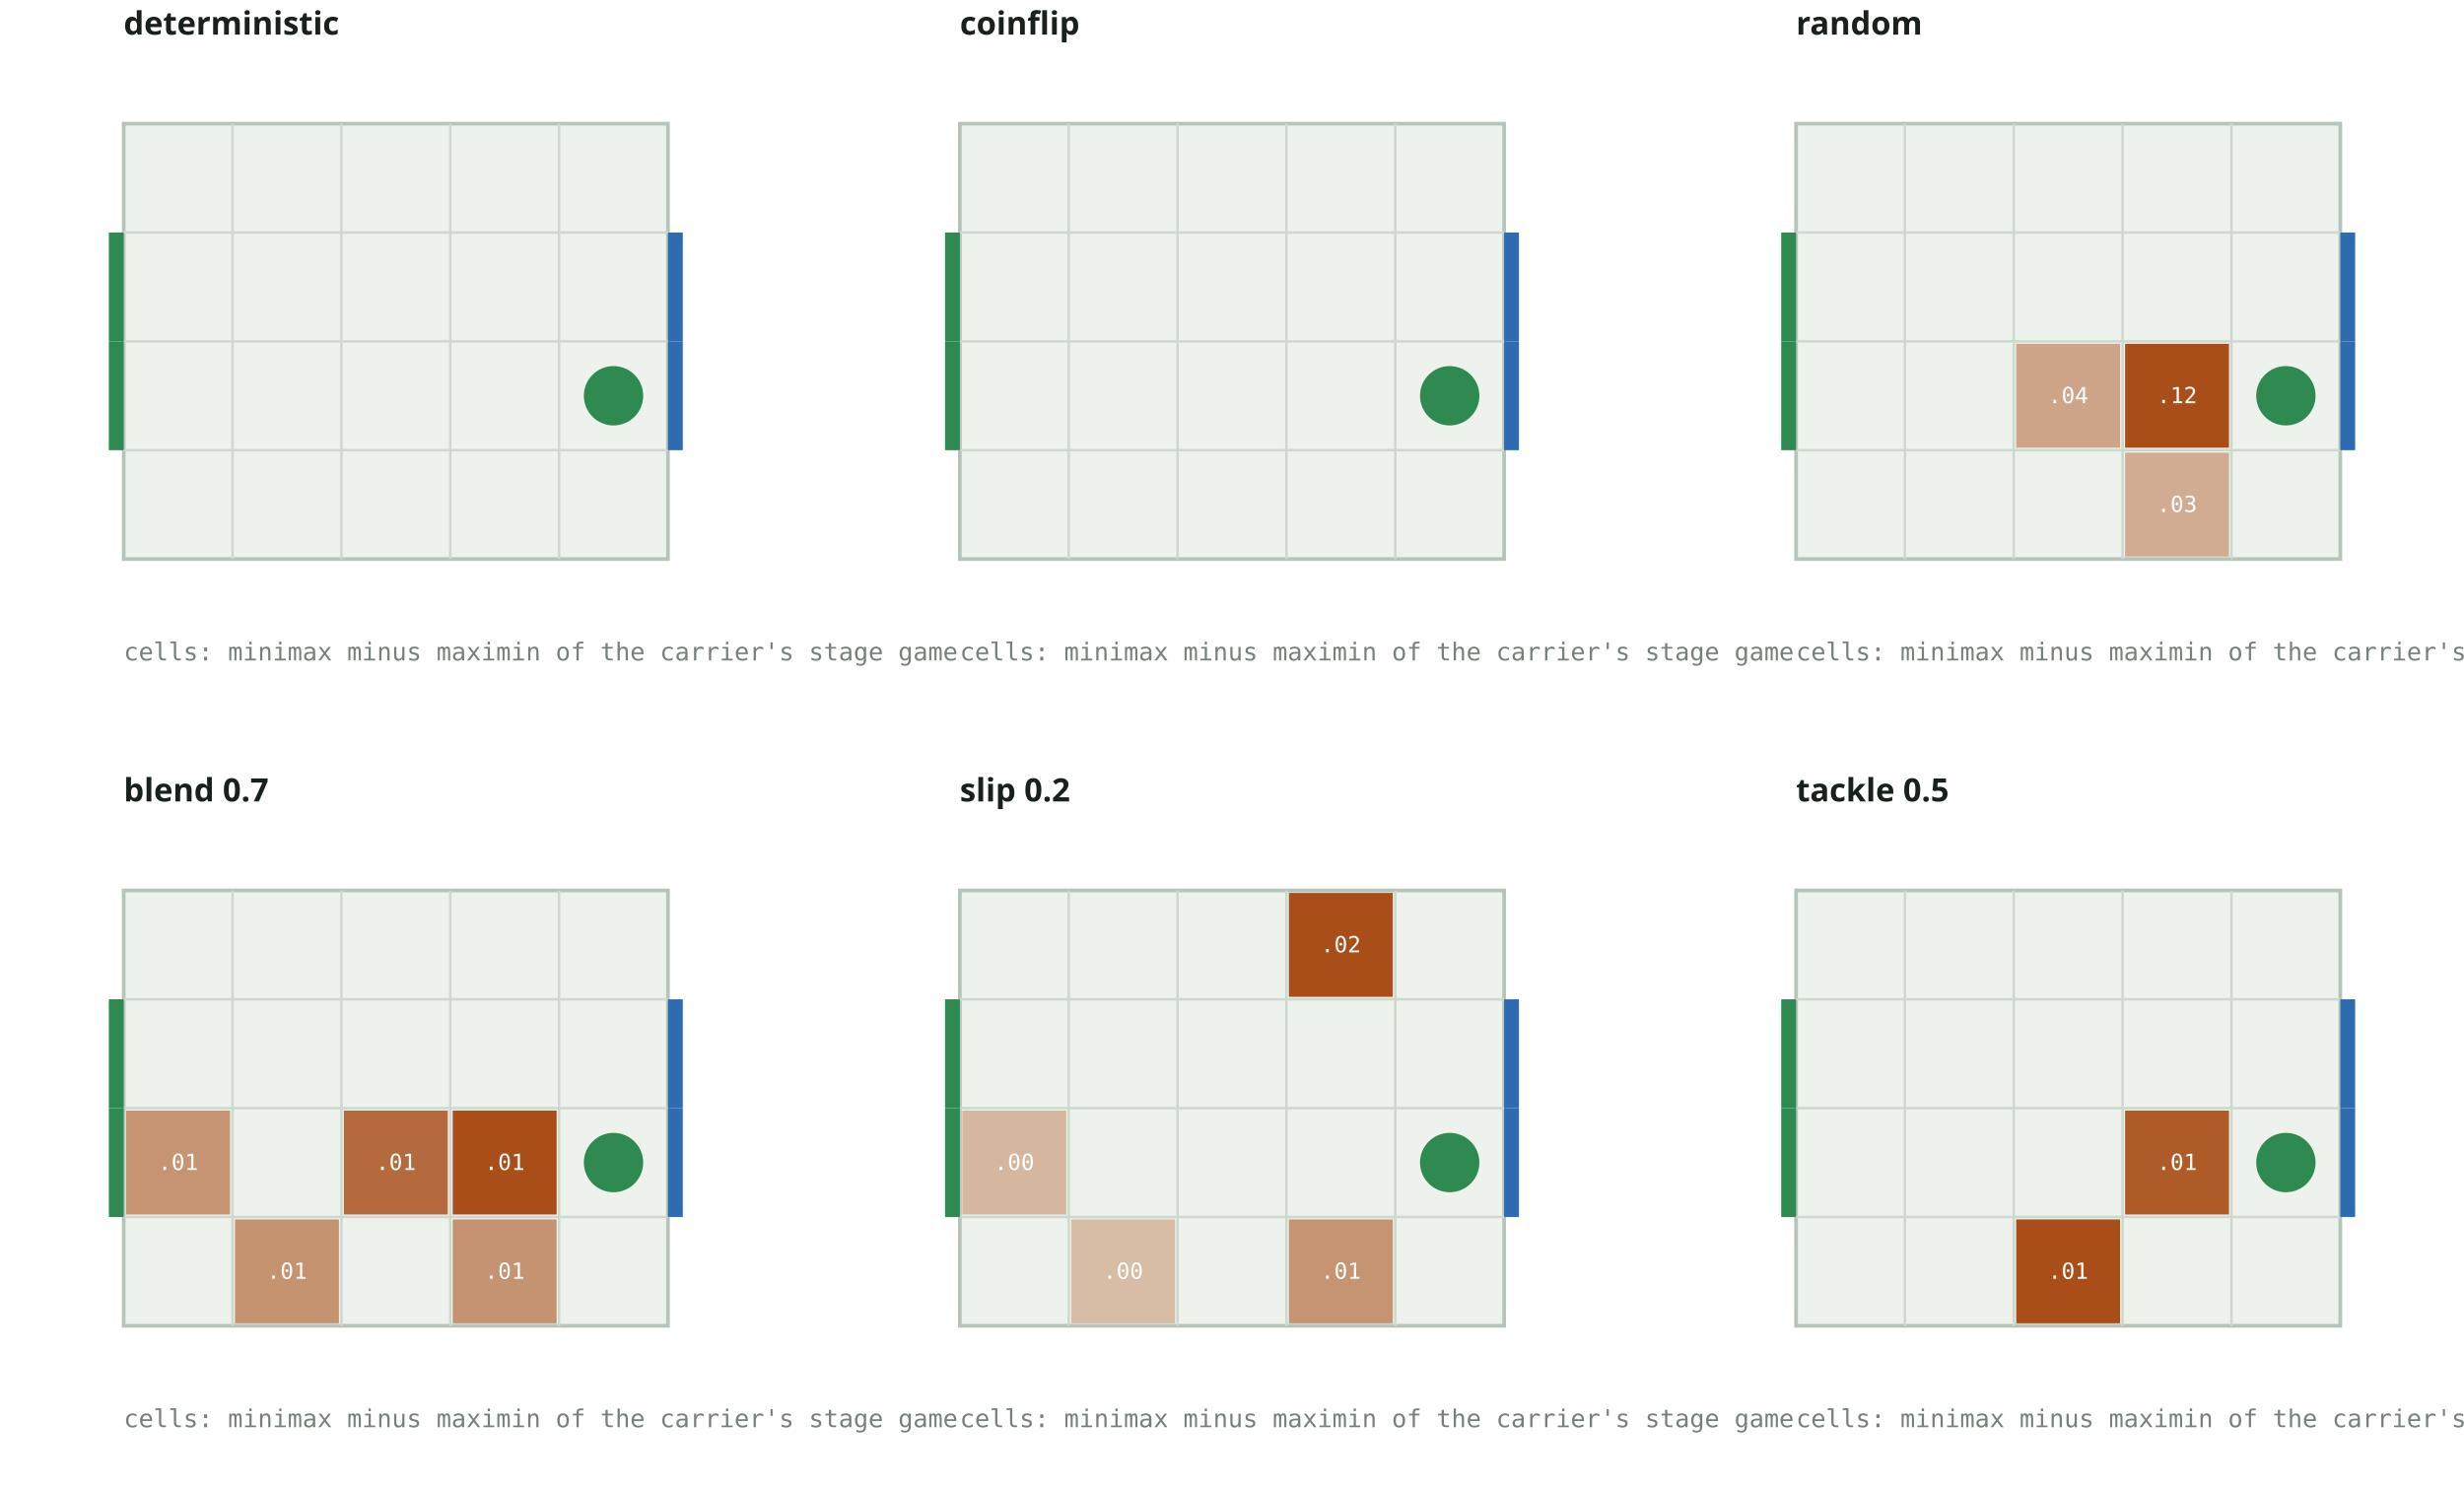
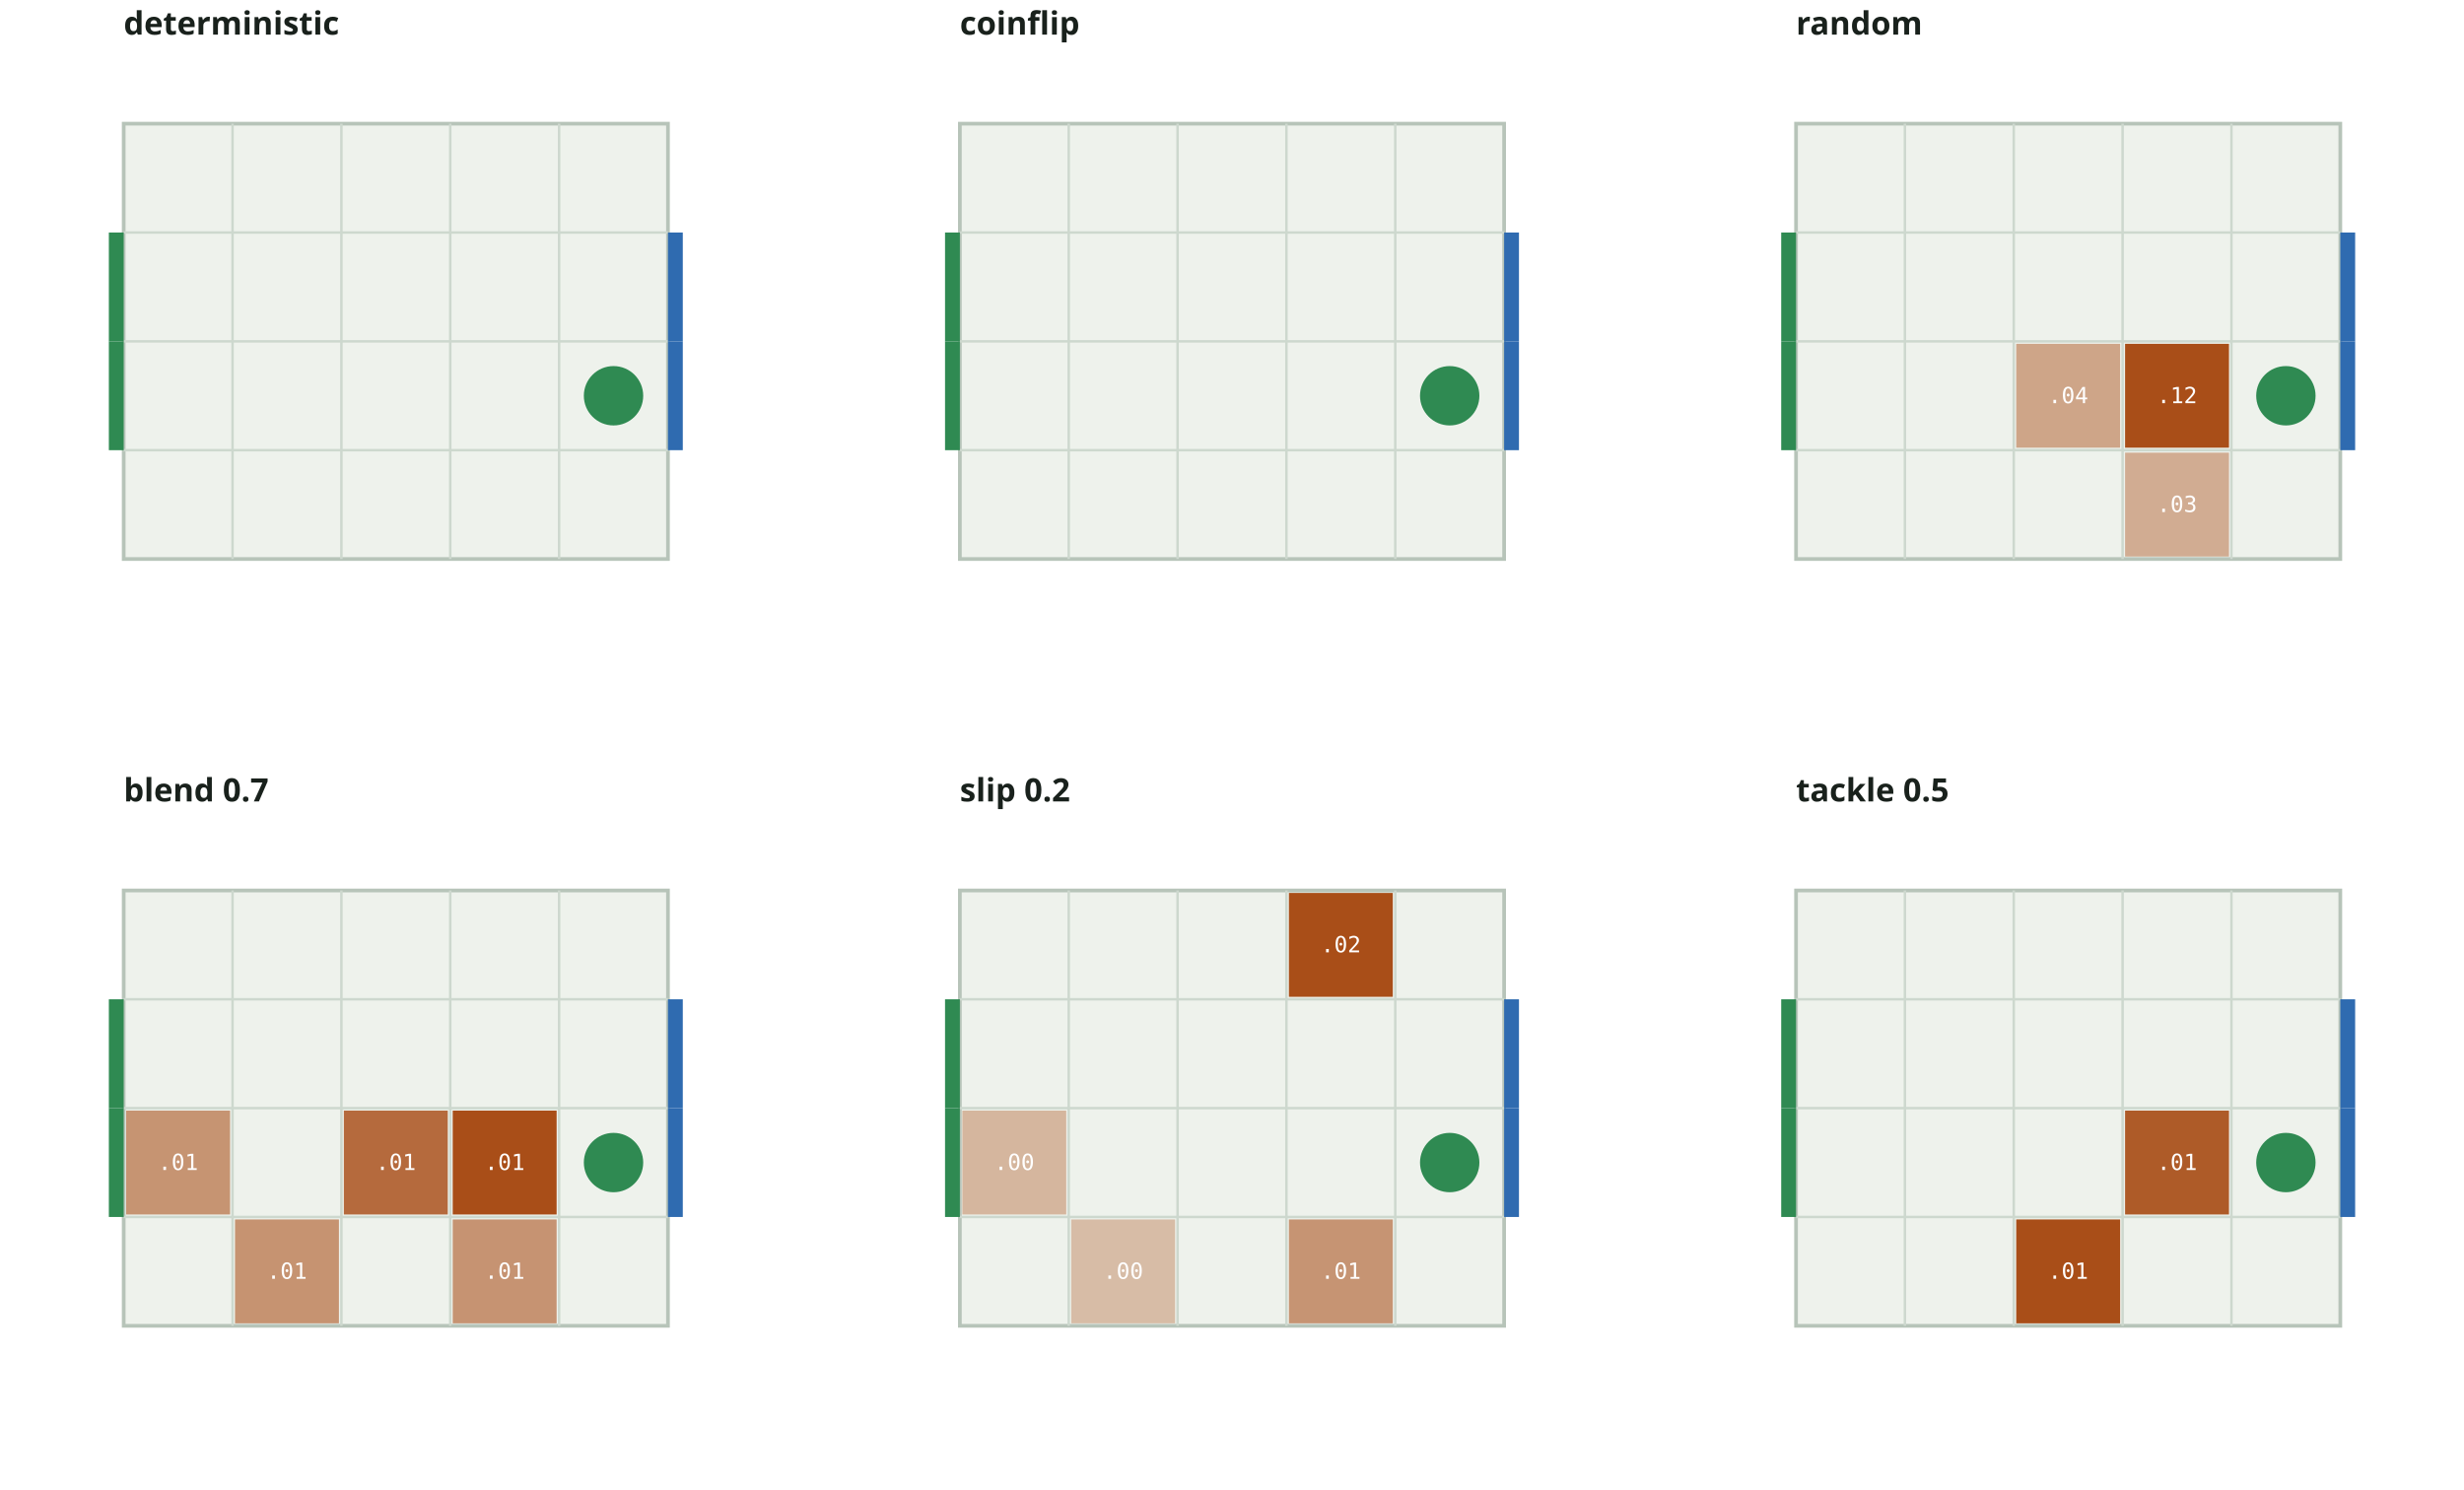
<svg xmlns="http://www.w3.org/2000/svg" viewBox="0 0 996 602" role="img" aria-label="panel">
  <g transform="translate(20.0 20.0)">
-     <rect x="30" y="30" width="220" height="176" fill="var(--tint, #eef2ec)" stroke="var(--rule-strong, #b7c4b9)" stroke-width="1.5" />
-     <line x1="74" y1="30" x2="74" y2="206" stroke="var(--rule, #cdd8ce)" stroke-width="1" />
-     <line x1="118" y1="30" x2="118" y2="206" stroke="var(--rule, #cdd8ce)" stroke-width="1" />
-     <line x1="162" y1="30" x2="162" y2="206" stroke="var(--rule, #cdd8ce)" stroke-width="1" />
-     <line x1="206" y1="30" x2="206" y2="206" stroke="var(--rule, #cdd8ce)" stroke-width="1" />
-     <line x1="30" y1="74" x2="250" y2="74" stroke="var(--rule, #cdd8ce)" stroke-width="1" />
-     <line x1="30" y1="118" x2="250" y2="118" stroke="var(--rule, #cdd8ce)" stroke-width="1" />
-     <line x1="30" y1="162" x2="250" y2="162" stroke="var(--rule, #cdd8ce)" stroke-width="1" />
-     <rect x="24" y="118" width="6" height="44" fill="var(--p1, #2f8a52)" />
-     <rect x="250" y="118" width="6" height="44" fill="var(--p0, #2f6bb0)" />
-     <rect x="24" y="74" width="6" height="44" fill="var(--p1, #2f8a52)" />
-     <rect x="250" y="74" width="6" height="44" fill="var(--p0, #2f6bb0)" />
-     <rect x="31" y="163" width="42" height="42" fill="#eef2ec" />
-     <rect x="31" y="119" width="42" height="42" fill="#eef2ec" />
-     <rect x="31" y="75" width="42" height="42" fill="#eef2ec" />
-     <rect x="31" y="31" width="42" height="42" fill="#eef2ec" />
-     <rect x="75" y="163" width="42" height="42" fill="#eef2ec" />
-     <rect x="75" y="119" width="42" height="42" fill="#eef2ec" />
-     <rect x="75" y="75" width="42" height="42" fill="#eef2ec" />
-     <rect x="75" y="31" width="42" height="42" fill="#eef2ec" />
-     <rect x="119" y="163" width="42" height="42" fill="#eef2ec" />
-     <rect x="119" y="119" width="42" height="42" fill="#eef2ec" />
-     <rect x="119" y="75" width="42" height="42" fill="#eef2ec" />
-     <rect x="119" y="31" width="42" height="42" fill="#eef2ec" />
-     <rect x="163" y="163" width="42" height="42" fill="#eef2ec" />
-     <rect x="163" y="119" width="42" height="42" fill="#eef2ec" />
-     <rect x="163" y="75" width="42" height="42" fill="#eef2ec" />
-     <rect x="163" y="31" width="42" height="42" fill="#eef2ec" />
-     <rect x="207" y="163" width="42" height="42" fill="#eef2ec" />
-     <rect x="207" y="75" width="42" height="42" fill="#eef2ec" />
-     <rect x="207" y="31" width="42" height="42" fill="#eef2ec" />
-     <circle cx="228.0" cy="140.0" r="12" fill="var(--p1, #2f8a52)" />
-     <text x="30" y="247" font-family="ui-monospace,monospace" font-size="10" fill="var(--ink-faint, #77817a)">cells: minimax minus maximin of the carrier's stage game</text>
-     <text x="30" y="-6" font-family="Barlow Semi Condensed,sans-serif" font-weight="600" font-size="13" fill="var(--ink, #19211c)">deterministic</text>
+     <clipPath id="pnl0">
+       <rect x="-20.0" y="-20.0" width="320.0" height="292.0" />
+     </clipPath>
+     <g clip-path="url(#pnl0)">
+       <rect x="30" y="30" width="220" height="176" fill="var(--tint, #eef2ec)" stroke="var(--rule-strong, #b7c4b9)" stroke-width="1.5" />
+       <line x1="74" y1="30" x2="74" y2="206" stroke="var(--rule, #cdd8ce)" stroke-width="1" />
+       <line x1="118" y1="30" x2="118" y2="206" stroke="var(--rule, #cdd8ce)" stroke-width="1" />
+       <line x1="162" y1="30" x2="162" y2="206" stroke="var(--rule, #cdd8ce)" stroke-width="1" />
+       <line x1="206" y1="30" x2="206" y2="206" stroke="var(--rule, #cdd8ce)" stroke-width="1" />
+       <line x1="30" y1="74" x2="250" y2="74" stroke="var(--rule, #cdd8ce)" stroke-width="1" />
+       <line x1="30" y1="118" x2="250" y2="118" stroke="var(--rule, #cdd8ce)" stroke-width="1" />
+       <line x1="30" y1="162" x2="250" y2="162" stroke="var(--rule, #cdd8ce)" stroke-width="1" />
+       <rect x="24" y="118" width="6" height="44" fill="var(--p1, #2f8a52)" />
+       <rect x="250" y="118" width="6" height="44" fill="var(--p0, #2f6bb0)" />
+       <rect x="24" y="74" width="6" height="44" fill="var(--p1, #2f8a52)" />
+       <rect x="250" y="74" width="6" height="44" fill="var(--p0, #2f6bb0)" />
+       <rect x="31" y="163" width="42" height="42" fill="#eef2ec" />
+       <rect x="31" y="119" width="42" height="42" fill="#eef2ec" />
+       <rect x="31" y="75" width="42" height="42" fill="#eef2ec" />
+       <rect x="31" y="31" width="42" height="42" fill="#eef2ec" />
+       <rect x="75" y="163" width="42" height="42" fill="#eef2ec" />
+       <rect x="75" y="119" width="42" height="42" fill="#eef2ec" />
+       <rect x="75" y="75" width="42" height="42" fill="#eef2ec" />
+       <rect x="75" y="31" width="42" height="42" fill="#eef2ec" />
+       <rect x="119" y="163" width="42" height="42" fill="#eef2ec" />
+       <rect x="119" y="119" width="42" height="42" fill="#eef2ec" />
+       <rect x="119" y="75" width="42" height="42" fill="#eef2ec" />
+       <rect x="119" y="31" width="42" height="42" fill="#eef2ec" />
+       <rect x="163" y="163" width="42" height="42" fill="#eef2ec" />
+       <rect x="163" y="119" width="42" height="42" fill="#eef2ec" />
+       <rect x="163" y="75" width="42" height="42" fill="#eef2ec" />
+       <rect x="163" y="31" width="42" height="42" fill="#eef2ec" />
+       <rect x="207" y="163" width="42" height="42" fill="#eef2ec" />
+       <rect x="207" y="75" width="42" height="42" fill="#eef2ec" />
+       <rect x="207" y="31" width="42" height="42" fill="#eef2ec" />
+       <circle cx="228.0" cy="140.0" r="12" fill="var(--p1, #2f8a52)" />
+       <text x="30" y="-6" font-family="Barlow Semi Condensed,sans-serif" font-weight="600" font-size="13" fill="var(--ink, #19211c)">deterministic</text>
+     </g>
  </g>
  <g transform="translate(358.0 20.0)">
-     <rect x="30" y="30" width="220" height="176" fill="var(--tint, #eef2ec)" stroke="var(--rule-strong, #b7c4b9)" stroke-width="1.5" />
-     <line x1="74" y1="30" x2="74" y2="206" stroke="var(--rule, #cdd8ce)" stroke-width="1" />
-     <line x1="118" y1="30" x2="118" y2="206" stroke="var(--rule, #cdd8ce)" stroke-width="1" />
-     <line x1="162" y1="30" x2="162" y2="206" stroke="var(--rule, #cdd8ce)" stroke-width="1" />
-     <line x1="206" y1="30" x2="206" y2="206" stroke="var(--rule, #cdd8ce)" stroke-width="1" />
-     <line x1="30" y1="74" x2="250" y2="74" stroke="var(--rule, #cdd8ce)" stroke-width="1" />
-     <line x1="30" y1="118" x2="250" y2="118" stroke="var(--rule, #cdd8ce)" stroke-width="1" />
-     <line x1="30" y1="162" x2="250" y2="162" stroke="var(--rule, #cdd8ce)" stroke-width="1" />
-     <rect x="24" y="118" width="6" height="44" fill="var(--p1, #2f8a52)" />
-     <rect x="250" y="118" width="6" height="44" fill="var(--p0, #2f6bb0)" />
-     <rect x="24" y="74" width="6" height="44" fill="var(--p1, #2f8a52)" />
-     <rect x="250" y="74" width="6" height="44" fill="var(--p0, #2f6bb0)" />
-     <rect x="31" y="163" width="42" height="42" fill="#eef2ec" />
-     <rect x="31" y="119" width="42" height="42" fill="#eef2ec" />
-     <rect x="31" y="75" width="42" height="42" fill="#eef2ec" />
-     <rect x="31" y="31" width="42" height="42" fill="#eef2ec" />
-     <rect x="75" y="163" width="42" height="42" fill="#eef2ec" />
-     <rect x="75" y="119" width="42" height="42" fill="#eef2ec" />
-     <rect x="75" y="75" width="42" height="42" fill="#eef2ec" />
-     <rect x="75" y="31" width="42" height="42" fill="#eef2ec" />
-     <rect x="119" y="163" width="42" height="42" fill="#eef2ec" />
-     <rect x="119" y="119" width="42" height="42" fill="#eef2ec" />
-     <rect x="119" y="75" width="42" height="42" fill="#eef2ec" />
-     <rect x="119" y="31" width="42" height="42" fill="#eef2ec" />
-     <rect x="163" y="163" width="42" height="42" fill="#eef2ec" />
-     <rect x="163" y="119" width="42" height="42" fill="#eef2ec" />
-     <rect x="163" y="75" width="42" height="42" fill="#eef2ec" />
-     <rect x="163" y="31" width="42" height="42" fill="#eef2ec" />
-     <rect x="207" y="163" width="42" height="42" fill="#eef2ec" />
-     <rect x="207" y="75" width="42" height="42" fill="#eef2ec" />
-     <rect x="207" y="31" width="42" height="42" fill="#eef2ec" />
-     <circle cx="228.0" cy="140.0" r="12" fill="var(--p1, #2f8a52)" />
-     <text x="30" y="247" font-family="ui-monospace,monospace" font-size="10" fill="var(--ink-faint, #77817a)">cells: minimax minus maximin of the carrier's stage game</text>
-     <text x="30" y="-6" font-family="Barlow Semi Condensed,sans-serif" font-weight="600" font-size="13" fill="var(--ink, #19211c)">coinflip</text>
+     <clipPath id="pnl1">
+       <rect x="-20.0" y="-20.0" width="320.0" height="292.0" />
+     </clipPath>
+     <g clip-path="url(#pnl1)">
+       <rect x="30" y="30" width="220" height="176" fill="var(--tint, #eef2ec)" stroke="var(--rule-strong, #b7c4b9)" stroke-width="1.5" />
+       <line x1="74" y1="30" x2="74" y2="206" stroke="var(--rule, #cdd8ce)" stroke-width="1" />
+       <line x1="118" y1="30" x2="118" y2="206" stroke="var(--rule, #cdd8ce)" stroke-width="1" />
+       <line x1="162" y1="30" x2="162" y2="206" stroke="var(--rule, #cdd8ce)" stroke-width="1" />
+       <line x1="206" y1="30" x2="206" y2="206" stroke="var(--rule, #cdd8ce)" stroke-width="1" />
+       <line x1="30" y1="74" x2="250" y2="74" stroke="var(--rule, #cdd8ce)" stroke-width="1" />
+       <line x1="30" y1="118" x2="250" y2="118" stroke="var(--rule, #cdd8ce)" stroke-width="1" />
+       <line x1="30" y1="162" x2="250" y2="162" stroke="var(--rule, #cdd8ce)" stroke-width="1" />
+       <rect x="24" y="118" width="6" height="44" fill="var(--p1, #2f8a52)" />
+       <rect x="250" y="118" width="6" height="44" fill="var(--p0, #2f6bb0)" />
+       <rect x="24" y="74" width="6" height="44" fill="var(--p1, #2f8a52)" />
+       <rect x="250" y="74" width="6" height="44" fill="var(--p0, #2f6bb0)" />
+       <rect x="31" y="163" width="42" height="42" fill="#eef2ec" />
+       <rect x="31" y="119" width="42" height="42" fill="#eef2ec" />
+       <rect x="31" y="75" width="42" height="42" fill="#eef2ec" />
+       <rect x="31" y="31" width="42" height="42" fill="#eef2ec" />
+       <rect x="75" y="163" width="42" height="42" fill="#eef2ec" />
+       <rect x="75" y="119" width="42" height="42" fill="#eef2ec" />
+       <rect x="75" y="75" width="42" height="42" fill="#eef2ec" />
+       <rect x="75" y="31" width="42" height="42" fill="#eef2ec" />
+       <rect x="119" y="163" width="42" height="42" fill="#eef2ec" />
+       <rect x="119" y="119" width="42" height="42" fill="#eef2ec" />
+       <rect x="119" y="75" width="42" height="42" fill="#eef2ec" />
+       <rect x="119" y="31" width="42" height="42" fill="#eef2ec" />
+       <rect x="163" y="163" width="42" height="42" fill="#eef2ec" />
+       <rect x="163" y="119" width="42" height="42" fill="#eef2ec" />
+       <rect x="163" y="75" width="42" height="42" fill="#eef2ec" />
+       <rect x="163" y="31" width="42" height="42" fill="#eef2ec" />
+       <rect x="207" y="163" width="42" height="42" fill="#eef2ec" />
+       <rect x="207" y="75" width="42" height="42" fill="#eef2ec" />
+       <rect x="207" y="31" width="42" height="42" fill="#eef2ec" />
+       <circle cx="228.0" cy="140.0" r="12" fill="var(--p1, #2f8a52)" />
+       <text x="30" y="-6" font-family="Barlow Semi Condensed,sans-serif" font-weight="600" font-size="13" fill="var(--ink, #19211c)">coinflip</text>
+     </g>
  </g>
  <g transform="translate(696.0 20.0)">
-     <rect x="30" y="30" width="220" height="176" fill="var(--tint, #eef2ec)" stroke="var(--rule-strong, #b7c4b9)" stroke-width="1.5" />
-     <line x1="74" y1="30" x2="74" y2="206" stroke="var(--rule, #cdd8ce)" stroke-width="1" />
-     <line x1="118" y1="30" x2="118" y2="206" stroke="var(--rule, #cdd8ce)" stroke-width="1" />
-     <line x1="162" y1="30" x2="162" y2="206" stroke="var(--rule, #cdd8ce)" stroke-width="1" />
-     <line x1="206" y1="30" x2="206" y2="206" stroke="var(--rule, #cdd8ce)" stroke-width="1" />
-     <line x1="30" y1="74" x2="250" y2="74" stroke="var(--rule, #cdd8ce)" stroke-width="1" />
-     <line x1="30" y1="118" x2="250" y2="118" stroke="var(--rule, #cdd8ce)" stroke-width="1" />
-     <line x1="30" y1="162" x2="250" y2="162" stroke="var(--rule, #cdd8ce)" stroke-width="1" />
-     <rect x="24" y="118" width="6" height="44" fill="var(--p1, #2f8a52)" />
-     <rect x="250" y="118" width="6" height="44" fill="var(--p0, #2f6bb0)" />
-     <rect x="24" y="74" width="6" height="44" fill="var(--p1, #2f8a52)" />
-     <rect x="250" y="74" width="6" height="44" fill="var(--p0, #2f6bb0)" />
-     <rect x="31" y="163" width="42" height="42" fill="#eef2ec" />
-     <rect x="31" y="119" width="42" height="42" fill="#eef2ec" />
-     <rect x="31" y="75" width="42" height="42" fill="#eef2ec" />
-     <rect x="31" y="31" width="42" height="42" fill="#eef2ec" />
-     <rect x="75" y="163" width="42" height="42" fill="#eef2ec" />
-     <rect x="75" y="119" width="42" height="42" fill="#eef2ec" />
-     <rect x="75" y="75" width="42" height="42" fill="#eef2ec" />
-     <rect x="75" y="31" width="42" height="42" fill="#eef2ec" />
-     <rect x="119" y="163" width="42" height="42" fill="#eef2ec" />
-     <rect x="119" y="119" width="42" height="42" fill="#cea588" />
-     <text x="140" y="143" text-anchor="middle" font-family="ui-monospace,monospace" font-size="9" fill="var(--paper, #ffffff)">.04</text>
-     <rect x="119" y="75" width="42" height="42" fill="#eef2ec" />
-     <rect x="119" y="31" width="42" height="42" fill="#eef2ec" />
-     <rect x="163" y="163" width="42" height="42" fill="#d1ac92" />
-     <text x="184" y="187" text-anchor="middle" font-family="ui-monospace,monospace" font-size="9" fill="var(--paper, #ffffff)">.03</text>
-     <rect x="163" y="119" width="42" height="42" fill="#a94e18" />
-     <text x="184" y="143" text-anchor="middle" font-family="ui-monospace,monospace" font-size="9" fill="var(--paper, #ffffff)">.12</text>
-     <rect x="163" y="75" width="42" height="42" fill="#eef2ec" />
-     <rect x="163" y="31" width="42" height="42" fill="#eef2ec" />
-     <rect x="207" y="163" width="42" height="42" fill="#eef2ec" />
-     <rect x="207" y="75" width="42" height="42" fill="#eef2ec" />
-     <rect x="207" y="31" width="42" height="42" fill="#eef2ec" />
-     <circle cx="228.0" cy="140.0" r="12" fill="var(--p1, #2f8a52)" />
-     <text x="30" y="247" font-family="ui-monospace,monospace" font-size="10" fill="var(--ink-faint, #77817a)">cells: minimax minus maximin of the carrier's stage game</text>
-     <text x="30" y="-6" font-family="Barlow Semi Condensed,sans-serif" font-weight="600" font-size="13" fill="var(--ink, #19211c)">random</text>
+     <clipPath id="pnl2">
+       <rect x="-20.0" y="-20.0" width="320.0" height="292.0" />
+     </clipPath>
+     <g clip-path="url(#pnl2)">
+       <rect x="30" y="30" width="220" height="176" fill="var(--tint, #eef2ec)" stroke="var(--rule-strong, #b7c4b9)" stroke-width="1.5" />
+       <line x1="74" y1="30" x2="74" y2="206" stroke="var(--rule, #cdd8ce)" stroke-width="1" />
+       <line x1="118" y1="30" x2="118" y2="206" stroke="var(--rule, #cdd8ce)" stroke-width="1" />
+       <line x1="162" y1="30" x2="162" y2="206" stroke="var(--rule, #cdd8ce)" stroke-width="1" />
+       <line x1="206" y1="30" x2="206" y2="206" stroke="var(--rule, #cdd8ce)" stroke-width="1" />
+       <line x1="30" y1="74" x2="250" y2="74" stroke="var(--rule, #cdd8ce)" stroke-width="1" />
+       <line x1="30" y1="118" x2="250" y2="118" stroke="var(--rule, #cdd8ce)" stroke-width="1" />
+       <line x1="30" y1="162" x2="250" y2="162" stroke="var(--rule, #cdd8ce)" stroke-width="1" />
+       <rect x="24" y="118" width="6" height="44" fill="var(--p1, #2f8a52)" />
+       <rect x="250" y="118" width="6" height="44" fill="var(--p0, #2f6bb0)" />
+       <rect x="24" y="74" width="6" height="44" fill="var(--p1, #2f8a52)" />
+       <rect x="250" y="74" width="6" height="44" fill="var(--p0, #2f6bb0)" />
+       <rect x="31" y="163" width="42" height="42" fill="#eef2ec" />
+       <rect x="31" y="119" width="42" height="42" fill="#eef2ec" />
+       <rect x="31" y="75" width="42" height="42" fill="#eef2ec" />
+       <rect x="31" y="31" width="42" height="42" fill="#eef2ec" />
+       <rect x="75" y="163" width="42" height="42" fill="#eef2ec" />
+       <rect x="75" y="119" width="42" height="42" fill="#eef2ec" />
+       <rect x="75" y="75" width="42" height="42" fill="#eef2ec" />
+       <rect x="75" y="31" width="42" height="42" fill="#eef2ec" />
+       <rect x="119" y="163" width="42" height="42" fill="#eef2ec" />
+       <rect x="119" y="119" width="42" height="42" fill="#cea588" />
+       <text x="140" y="143" text-anchor="middle" font-family="ui-monospace,monospace" font-size="9" fill="var(--paper, #ffffff)">.04</text>
+       <rect x="119" y="75" width="42" height="42" fill="#eef2ec" />
+       <rect x="119" y="31" width="42" height="42" fill="#eef2ec" />
+       <rect x="163" y="163" width="42" height="42" fill="#d1ac92" />
+       <text x="184" y="187" text-anchor="middle" font-family="ui-monospace,monospace" font-size="9" fill="var(--paper, #ffffff)">.03</text>
+       <rect x="163" y="119" width="42" height="42" fill="#a94e18" />
+       <text x="184" y="143" text-anchor="middle" font-family="ui-monospace,monospace" font-size="9" fill="var(--paper, #ffffff)">.12</text>
+       <rect x="163" y="75" width="42" height="42" fill="#eef2ec" />
+       <rect x="163" y="31" width="42" height="42" fill="#eef2ec" />
+       <rect x="207" y="163" width="42" height="42" fill="#eef2ec" />
+       <rect x="207" y="75" width="42" height="42" fill="#eef2ec" />
+       <rect x="207" y="31" width="42" height="42" fill="#eef2ec" />
+       <circle cx="228.0" cy="140.0" r="12" fill="var(--p1, #2f8a52)" />
+       <text x="30" y="-6" font-family="Barlow Semi Condensed,sans-serif" font-weight="600" font-size="13" fill="var(--ink, #19211c)">random</text>
+     </g>
  </g>
  <g transform="translate(20.0 330.0)">
-     <rect x="30" y="30" width="220" height="176" fill="var(--tint, #eef2ec)" stroke="var(--rule-strong, #b7c4b9)" stroke-width="1.5" />
-     <line x1="74" y1="30" x2="74" y2="206" stroke="var(--rule, #cdd8ce)" stroke-width="1" />
-     <line x1="118" y1="30" x2="118" y2="206" stroke="var(--rule, #cdd8ce)" stroke-width="1" />
-     <line x1="162" y1="30" x2="162" y2="206" stroke="var(--rule, #cdd8ce)" stroke-width="1" />
-     <line x1="206" y1="30" x2="206" y2="206" stroke="var(--rule, #cdd8ce)" stroke-width="1" />
-     <line x1="30" y1="74" x2="250" y2="74" stroke="var(--rule, #cdd8ce)" stroke-width="1" />
-     <line x1="30" y1="118" x2="250" y2="118" stroke="var(--rule, #cdd8ce)" stroke-width="1" />
-     <line x1="30" y1="162" x2="250" y2="162" stroke="var(--rule, #cdd8ce)" stroke-width="1" />
-     <rect x="24" y="118" width="6" height="44" fill="var(--p1, #2f8a52)" />
-     <rect x="250" y="118" width="6" height="44" fill="var(--p0, #2f6bb0)" />
-     <rect x="24" y="74" width="6" height="44" fill="var(--p1, #2f8a52)" />
-     <rect x="250" y="74" width="6" height="44" fill="var(--p0, #2f6bb0)" />
-     <rect x="31" y="163" width="42" height="42" fill="#eef2ec" />
-     <rect x="31" y="119" width="42" height="42" fill="#c69472" />
-     <text x="52" y="143" text-anchor="middle" font-family="ui-monospace,monospace" font-size="9" fill="var(--paper, #ffffff)">.01</text>
-     <rect x="31" y="75" width="42" height="42" fill="#eef2ec" />
-     <rect x="31" y="31" width="42" height="42" fill="#eef2ec" />
-     <rect x="75" y="163" width="42" height="42" fill="#c69371" />
-     <text x="96" y="187" text-anchor="middle" font-family="ui-monospace,monospace" font-size="9" fill="var(--paper, #ffffff)">.01</text>
-     <rect x="75" y="119" width="42" height="42" fill="#eef2ec" />
-     <rect x="75" y="75" width="42" height="42" fill="#eef2ec" />
-     <rect x="75" y="31" width="42" height="42" fill="#eef2ec" />
-     <rect x="119" y="163" width="42" height="42" fill="#eef2ec" />
-     <rect x="119" y="119" width="42" height="42" fill="#b56a3d" />
-     <text x="140" y="143" text-anchor="middle" font-family="ui-monospace,monospace" font-size="9" fill="var(--paper, #ffffff)">.01</text>
-     <rect x="119" y="75" width="42" height="42" fill="#eef2ec" />
-     <rect x="119" y="31" width="42" height="42" fill="#eef2ec" />
-     <rect x="163" y="163" width="42" height="42" fill="#c69372" />
-     <text x="184" y="187" text-anchor="middle" font-family="ui-monospace,monospace" font-size="9" fill="var(--paper, #ffffff)">.01</text>
-     <rect x="163" y="119" width="42" height="42" fill="#a94e18" />
-     <text x="184" y="143" text-anchor="middle" font-family="ui-monospace,monospace" font-size="9" fill="var(--paper, #ffffff)">.01</text>
-     <rect x="163" y="75" width="42" height="42" fill="#eef2ec" />
-     <rect x="163" y="31" width="42" height="42" fill="#eef2ec" />
-     <rect x="207" y="163" width="42" height="42" fill="#eef2ec" />
-     <rect x="207" y="75" width="42" height="42" fill="#eef2ec" />
-     <rect x="207" y="31" width="42" height="42" fill="#eef2ec" />
-     <circle cx="228.0" cy="140.0" r="12" fill="var(--p1, #2f8a52)" />
-     <text x="30" y="247" font-family="ui-monospace,monospace" font-size="10" fill="var(--ink-faint, #77817a)">cells: minimax minus maximin of the carrier's stage game</text>
-     <text x="30" y="-6" font-family="Barlow Semi Condensed,sans-serif" font-weight="600" font-size="13" fill="var(--ink, #19211c)">blend 0.7</text>
+     <clipPath id="pnl3">
+       <rect x="-20.0" y="-20.0" width="320.0" height="292.0" />
+     </clipPath>
+     <g clip-path="url(#pnl3)">
+       <rect x="30" y="30" width="220" height="176" fill="var(--tint, #eef2ec)" stroke="var(--rule-strong, #b7c4b9)" stroke-width="1.5" />
+       <line x1="74" y1="30" x2="74" y2="206" stroke="var(--rule, #cdd8ce)" stroke-width="1" />
+       <line x1="118" y1="30" x2="118" y2="206" stroke="var(--rule, #cdd8ce)" stroke-width="1" />
+       <line x1="162" y1="30" x2="162" y2="206" stroke="var(--rule, #cdd8ce)" stroke-width="1" />
+       <line x1="206" y1="30" x2="206" y2="206" stroke="var(--rule, #cdd8ce)" stroke-width="1" />
+       <line x1="30" y1="74" x2="250" y2="74" stroke="var(--rule, #cdd8ce)" stroke-width="1" />
+       <line x1="30" y1="118" x2="250" y2="118" stroke="var(--rule, #cdd8ce)" stroke-width="1" />
+       <line x1="30" y1="162" x2="250" y2="162" stroke="var(--rule, #cdd8ce)" stroke-width="1" />
+       <rect x="24" y="118" width="6" height="44" fill="var(--p1, #2f8a52)" />
+       <rect x="250" y="118" width="6" height="44" fill="var(--p0, #2f6bb0)" />
+       <rect x="24" y="74" width="6" height="44" fill="var(--p1, #2f8a52)" />
+       <rect x="250" y="74" width="6" height="44" fill="var(--p0, #2f6bb0)" />
+       <rect x="31" y="163" width="42" height="42" fill="#eef2ec" />
+       <rect x="31" y="119" width="42" height="42" fill="#c69472" />
+       <text x="52" y="143" text-anchor="middle" font-family="ui-monospace,monospace" font-size="9" fill="var(--paper, #ffffff)">.01</text>
+       <rect x="31" y="75" width="42" height="42" fill="#eef2ec" />
+       <rect x="31" y="31" width="42" height="42" fill="#eef2ec" />
+       <rect x="75" y="163" width="42" height="42" fill="#c69371" />
+       <text x="96" y="187" text-anchor="middle" font-family="ui-monospace,monospace" font-size="9" fill="var(--paper, #ffffff)">.01</text>
+       <rect x="75" y="119" width="42" height="42" fill="#eef2ec" />
+       <rect x="75" y="75" width="42" height="42" fill="#eef2ec" />
+       <rect x="75" y="31" width="42" height="42" fill="#eef2ec" />
+       <rect x="119" y="163" width="42" height="42" fill="#eef2ec" />
+       <rect x="119" y="119" width="42" height="42" fill="#b56a3d" />
+       <text x="140" y="143" text-anchor="middle" font-family="ui-monospace,monospace" font-size="9" fill="var(--paper, #ffffff)">.01</text>
+       <rect x="119" y="75" width="42" height="42" fill="#eef2ec" />
+       <rect x="119" y="31" width="42" height="42" fill="#eef2ec" />
+       <rect x="163" y="163" width="42" height="42" fill="#c69372" />
+       <text x="184" y="187" text-anchor="middle" font-family="ui-monospace,monospace" font-size="9" fill="var(--paper, #ffffff)">.01</text>
+       <rect x="163" y="119" width="42" height="42" fill="#a94e18" />
+       <text x="184" y="143" text-anchor="middle" font-family="ui-monospace,monospace" font-size="9" fill="var(--paper, #ffffff)">.01</text>
+       <rect x="163" y="75" width="42" height="42" fill="#eef2ec" />
+       <rect x="163" y="31" width="42" height="42" fill="#eef2ec" />
+       <rect x="207" y="163" width="42" height="42" fill="#eef2ec" />
+       <rect x="207" y="75" width="42" height="42" fill="#eef2ec" />
+       <rect x="207" y="31" width="42" height="42" fill="#eef2ec" />
+       <circle cx="228.0" cy="140.0" r="12" fill="var(--p1, #2f8a52)" />
+       <text x="30" y="-6" font-family="Barlow Semi Condensed,sans-serif" font-weight="600" font-size="13" fill="var(--ink, #19211c)">blend 0.7</text>
+     </g>
  </g>
  <g transform="translate(358.0 330.0)">
-     <rect x="30" y="30" width="220" height="176" fill="var(--tint, #eef2ec)" stroke="var(--rule-strong, #b7c4b9)" stroke-width="1.5" />
-     <line x1="74" y1="30" x2="74" y2="206" stroke="var(--rule, #cdd8ce)" stroke-width="1" />
-     <line x1="118" y1="30" x2="118" y2="206" stroke="var(--rule, #cdd8ce)" stroke-width="1" />
-     <line x1="162" y1="30" x2="162" y2="206" stroke="var(--rule, #cdd8ce)" stroke-width="1" />
-     <line x1="206" y1="30" x2="206" y2="206" stroke="var(--rule, #cdd8ce)" stroke-width="1" />
-     <line x1="30" y1="74" x2="250" y2="74" stroke="var(--rule, #cdd8ce)" stroke-width="1" />
-     <line x1="30" y1="118" x2="250" y2="118" stroke="var(--rule, #cdd8ce)" stroke-width="1" />
-     <line x1="30" y1="162" x2="250" y2="162" stroke="var(--rule, #cdd8ce)" stroke-width="1" />
-     <rect x="24" y="118" width="6" height="44" fill="var(--p1, #2f8a52)" />
-     <rect x="250" y="118" width="6" height="44" fill="var(--p0, #2f6bb0)" />
-     <rect x="24" y="74" width="6" height="44" fill="var(--p1, #2f8a52)" />
-     <rect x="250" y="74" width="6" height="44" fill="var(--p0, #2f6bb0)" />
-     <rect x="31" y="163" width="42" height="42" fill="#eef2ec" />
-     <rect x="31" y="119" width="42" height="42" fill="#d5b69e" />
-     <text x="52" y="143" text-anchor="middle" font-family="ui-monospace,monospace" font-size="9" fill="var(--paper, #ffffff)">.00</text>
-     <rect x="31" y="75" width="42" height="42" fill="#eef2ec" />
-     <rect x="31" y="31" width="42" height="42" fill="#eef2ec" />
-     <rect x="75" y="163" width="42" height="42" fill="#d7bca6" />
-     <text x="96" y="187" text-anchor="middle" font-family="ui-monospace,monospace" font-size="9" fill="var(--paper, #ffffff)">.00</text>
-     <rect x="75" y="119" width="42" height="42" fill="#eef2ec" />
-     <rect x="75" y="75" width="42" height="42" fill="#eef2ec" />
-     <rect x="75" y="31" width="42" height="42" fill="#eef2ec" />
-     <rect x="119" y="163" width="42" height="42" fill="#eef2ec" />
-     <rect x="119" y="119" width="42" height="42" fill="#eef2ec" />
-     <rect x="119" y="75" width="42" height="42" fill="#eef2ec" />
-     <rect x="119" y="31" width="42" height="42" fill="#eef2ec" />
-     <rect x="163" y="163" width="42" height="42" fill="#c69473" />
-     <text x="184" y="187" text-anchor="middle" font-family="ui-monospace,monospace" font-size="9" fill="var(--paper, #ffffff)">.01</text>
-     <rect x="163" y="119" width="42" height="42" fill="#eef2ec" />
-     <rect x="163" y="75" width="42" height="42" fill="#eef2ec" />
-     <rect x="163" y="31" width="42" height="42" fill="#a94e18" />
-     <text x="184" y="55" text-anchor="middle" font-family="ui-monospace,monospace" font-size="9" fill="var(--paper, #ffffff)">.02</text>
-     <rect x="207" y="163" width="42" height="42" fill="#eef2ec" />
-     <rect x="207" y="75" width="42" height="42" fill="#eef2ec" />
-     <rect x="207" y="31" width="42" height="42" fill="#eef2ec" />
-     <circle cx="228.0" cy="140.0" r="12" fill="var(--p1, #2f8a52)" />
-     <text x="30" y="247" font-family="ui-monospace,monospace" font-size="10" fill="var(--ink-faint, #77817a)">cells: minimax minus maximin of the carrier's stage game</text>
-     <text x="30" y="-6" font-family="Barlow Semi Condensed,sans-serif" font-weight="600" font-size="13" fill="var(--ink, #19211c)">slip 0.2</text>
+     <clipPath id="pnl4">
+       <rect x="-20.0" y="-20.0" width="320.0" height="292.0" />
+     </clipPath>
+     <g clip-path="url(#pnl4)">
+       <rect x="30" y="30" width="220" height="176" fill="var(--tint, #eef2ec)" stroke="var(--rule-strong, #b7c4b9)" stroke-width="1.5" />
+       <line x1="74" y1="30" x2="74" y2="206" stroke="var(--rule, #cdd8ce)" stroke-width="1" />
+       <line x1="118" y1="30" x2="118" y2="206" stroke="var(--rule, #cdd8ce)" stroke-width="1" />
+       <line x1="162" y1="30" x2="162" y2="206" stroke="var(--rule, #cdd8ce)" stroke-width="1" />
+       <line x1="206" y1="30" x2="206" y2="206" stroke="var(--rule, #cdd8ce)" stroke-width="1" />
+       <line x1="30" y1="74" x2="250" y2="74" stroke="var(--rule, #cdd8ce)" stroke-width="1" />
+       <line x1="30" y1="118" x2="250" y2="118" stroke="var(--rule, #cdd8ce)" stroke-width="1" />
+       <line x1="30" y1="162" x2="250" y2="162" stroke="var(--rule, #cdd8ce)" stroke-width="1" />
+       <rect x="24" y="118" width="6" height="44" fill="var(--p1, #2f8a52)" />
+       <rect x="250" y="118" width="6" height="44" fill="var(--p0, #2f6bb0)" />
+       <rect x="24" y="74" width="6" height="44" fill="var(--p1, #2f8a52)" />
+       <rect x="250" y="74" width="6" height="44" fill="var(--p0, #2f6bb0)" />
+       <rect x="31" y="163" width="42" height="42" fill="#eef2ec" />
+       <rect x="31" y="119" width="42" height="42" fill="#d5b69e" />
+       <text x="52" y="143" text-anchor="middle" font-family="ui-monospace,monospace" font-size="9" fill="var(--paper, #ffffff)">.00</text>
+       <rect x="31" y="75" width="42" height="42" fill="#eef2ec" />
+       <rect x="31" y="31" width="42" height="42" fill="#eef2ec" />
+       <rect x="75" y="163" width="42" height="42" fill="#d7bca6" />
+       <text x="96" y="187" text-anchor="middle" font-family="ui-monospace,monospace" font-size="9" fill="var(--paper, #ffffff)">.00</text>
+       <rect x="75" y="119" width="42" height="42" fill="#eef2ec" />
+       <rect x="75" y="75" width="42" height="42" fill="#eef2ec" />
+       <rect x="75" y="31" width="42" height="42" fill="#eef2ec" />
+       <rect x="119" y="163" width="42" height="42" fill="#eef2ec" />
+       <rect x="119" y="119" width="42" height="42" fill="#eef2ec" />
+       <rect x="119" y="75" width="42" height="42" fill="#eef2ec" />
+       <rect x="119" y="31" width="42" height="42" fill="#eef2ec" />
+       <rect x="163" y="163" width="42" height="42" fill="#c69473" />
+       <text x="184" y="187" text-anchor="middle" font-family="ui-monospace,monospace" font-size="9" fill="var(--paper, #ffffff)">.01</text>
+       <rect x="163" y="119" width="42" height="42" fill="#eef2ec" />
+       <rect x="163" y="75" width="42" height="42" fill="#eef2ec" />
+       <rect x="163" y="31" width="42" height="42" fill="#a94e18" />
+       <text x="184" y="55" text-anchor="middle" font-family="ui-monospace,monospace" font-size="9" fill="var(--paper, #ffffff)">.02</text>
+       <rect x="207" y="163" width="42" height="42" fill="#eef2ec" />
+       <rect x="207" y="75" width="42" height="42" fill="#eef2ec" />
+       <rect x="207" y="31" width="42" height="42" fill="#eef2ec" />
+       <circle cx="228.0" cy="140.0" r="12" fill="var(--p1, #2f8a52)" />
+       <text x="30" y="-6" font-family="Barlow Semi Condensed,sans-serif" font-weight="600" font-size="13" fill="var(--ink, #19211c)">slip 0.2</text>
+     </g>
  </g>
  <g transform="translate(696.0 330.0)">
-     <rect x="30" y="30" width="220" height="176" fill="var(--tint, #eef2ec)" stroke="var(--rule-strong, #b7c4b9)" stroke-width="1.5" />
-     <line x1="74" y1="30" x2="74" y2="206" stroke="var(--rule, #cdd8ce)" stroke-width="1" />
-     <line x1="118" y1="30" x2="118" y2="206" stroke="var(--rule, #cdd8ce)" stroke-width="1" />
-     <line x1="162" y1="30" x2="162" y2="206" stroke="var(--rule, #cdd8ce)" stroke-width="1" />
-     <line x1="206" y1="30" x2="206" y2="206" stroke="var(--rule, #cdd8ce)" stroke-width="1" />
-     <line x1="30" y1="74" x2="250" y2="74" stroke="var(--rule, #cdd8ce)" stroke-width="1" />
-     <line x1="30" y1="118" x2="250" y2="118" stroke="var(--rule, #cdd8ce)" stroke-width="1" />
-     <line x1="30" y1="162" x2="250" y2="162" stroke="var(--rule, #cdd8ce)" stroke-width="1" />
-     <rect x="24" y="118" width="6" height="44" fill="var(--p1, #2f8a52)" />
-     <rect x="250" y="118" width="6" height="44" fill="var(--p0, #2f6bb0)" />
-     <rect x="24" y="74" width="6" height="44" fill="var(--p1, #2f8a52)" />
-     <rect x="250" y="74" width="6" height="44" fill="var(--p0, #2f6bb0)" />
-     <rect x="31" y="163" width="42" height="42" fill="#eef2ec" />
-     <rect x="31" y="119" width="42" height="42" fill="#eef2ec" />
-     <rect x="31" y="75" width="42" height="42" fill="#eef2ec" />
-     <rect x="31" y="31" width="42" height="42" fill="#eef2ec" />
-     <rect x="75" y="163" width="42" height="42" fill="#eef2ec" />
-     <rect x="75" y="119" width="42" height="42" fill="#eef2ec" />
-     <rect x="75" y="75" width="42" height="42" fill="#eef2ec" />
-     <rect x="75" y="31" width="42" height="42" fill="#eef2ec" />
-     <rect x="119" y="163" width="42" height="42" fill="#a94e18" />
-     <text x="140" y="187" text-anchor="middle" font-family="ui-monospace,monospace" font-size="9" fill="var(--paper, #ffffff)">.01</text>
-     <rect x="119" y="119" width="42" height="42" fill="#eef2ec" />
-     <rect x="119" y="75" width="42" height="42" fill="#eef2ec" />
-     <rect x="119" y="31" width="42" height="42" fill="#eef2ec" />
-     <rect x="163" y="163" width="42" height="42" fill="#eef2ec" />
-     <rect x="163" y="119" width="42" height="42" fill="#ae5b28" />
-     <text x="184" y="143" text-anchor="middle" font-family="ui-monospace,monospace" font-size="9" fill="var(--paper, #ffffff)">.01</text>
-     <rect x="163" y="75" width="42" height="42" fill="#eef2ec" />
-     <rect x="163" y="31" width="42" height="42" fill="#eef2ec" />
-     <rect x="207" y="163" width="42" height="42" fill="#eef2ec" />
-     <rect x="207" y="75" width="42" height="42" fill="#eef2ec" />
-     <rect x="207" y="31" width="42" height="42" fill="#eef2ec" />
-     <circle cx="228.0" cy="140.0" r="12" fill="var(--p1, #2f8a52)" />
-     <text x="30" y="247" font-family="ui-monospace,monospace" font-size="10" fill="var(--ink-faint, #77817a)">cells: minimax minus maximin of the carrier's stage game</text>
-     <text x="30" y="-6" font-family="Barlow Semi Condensed,sans-serif" font-weight="600" font-size="13" fill="var(--ink, #19211c)">tackle 0.5</text>
+     <clipPath id="pnl5">
+       <rect x="-20.0" y="-20.0" width="320.0" height="292.0" />
+     </clipPath>
+     <g clip-path="url(#pnl5)">
+       <rect x="30" y="30" width="220" height="176" fill="var(--tint, #eef2ec)" stroke="var(--rule-strong, #b7c4b9)" stroke-width="1.5" />
+       <line x1="74" y1="30" x2="74" y2="206" stroke="var(--rule, #cdd8ce)" stroke-width="1" />
+       <line x1="118" y1="30" x2="118" y2="206" stroke="var(--rule, #cdd8ce)" stroke-width="1" />
+       <line x1="162" y1="30" x2="162" y2="206" stroke="var(--rule, #cdd8ce)" stroke-width="1" />
+       <line x1="206" y1="30" x2="206" y2="206" stroke="var(--rule, #cdd8ce)" stroke-width="1" />
+       <line x1="30" y1="74" x2="250" y2="74" stroke="var(--rule, #cdd8ce)" stroke-width="1" />
+       <line x1="30" y1="118" x2="250" y2="118" stroke="var(--rule, #cdd8ce)" stroke-width="1" />
+       <line x1="30" y1="162" x2="250" y2="162" stroke="var(--rule, #cdd8ce)" stroke-width="1" />
+       <rect x="24" y="118" width="6" height="44" fill="var(--p1, #2f8a52)" />
+       <rect x="250" y="118" width="6" height="44" fill="var(--p0, #2f6bb0)" />
+       <rect x="24" y="74" width="6" height="44" fill="var(--p1, #2f8a52)" />
+       <rect x="250" y="74" width="6" height="44" fill="var(--p0, #2f6bb0)" />
+       <rect x="31" y="163" width="42" height="42" fill="#eef2ec" />
+       <rect x="31" y="119" width="42" height="42" fill="#eef2ec" />
+       <rect x="31" y="75" width="42" height="42" fill="#eef2ec" />
+       <rect x="31" y="31" width="42" height="42" fill="#eef2ec" />
+       <rect x="75" y="163" width="42" height="42" fill="#eef2ec" />
+       <rect x="75" y="119" width="42" height="42" fill="#eef2ec" />
+       <rect x="75" y="75" width="42" height="42" fill="#eef2ec" />
+       <rect x="75" y="31" width="42" height="42" fill="#eef2ec" />
+       <rect x="119" y="163" width="42" height="42" fill="#a94e18" />
+       <text x="140" y="187" text-anchor="middle" font-family="ui-monospace,monospace" font-size="9" fill="var(--paper, #ffffff)">.01</text>
+       <rect x="119" y="119" width="42" height="42" fill="#eef2ec" />
+       <rect x="119" y="75" width="42" height="42" fill="#eef2ec" />
+       <rect x="119" y="31" width="42" height="42" fill="#eef2ec" />
+       <rect x="163" y="163" width="42" height="42" fill="#eef2ec" />
+       <rect x="163" y="119" width="42" height="42" fill="#ae5b28" />
+       <text x="184" y="143" text-anchor="middle" font-family="ui-monospace,monospace" font-size="9" fill="var(--paper, #ffffff)">.01</text>
+       <rect x="163" y="75" width="42" height="42" fill="#eef2ec" />
+       <rect x="163" y="31" width="42" height="42" fill="#eef2ec" />
+       <rect x="207" y="163" width="42" height="42" fill="#eef2ec" />
+       <rect x="207" y="75" width="42" height="42" fill="#eef2ec" />
+       <rect x="207" y="31" width="42" height="42" fill="#eef2ec" />
+       <circle cx="228.0" cy="140.0" r="12" fill="var(--p1, #2f8a52)" />
+       <text x="30" y="-6" font-family="Barlow Semi Condensed,sans-serif" font-weight="600" font-size="13" fill="var(--ink, #19211c)">tackle 0.5</text>
+     </g>
  </g>
</svg>
